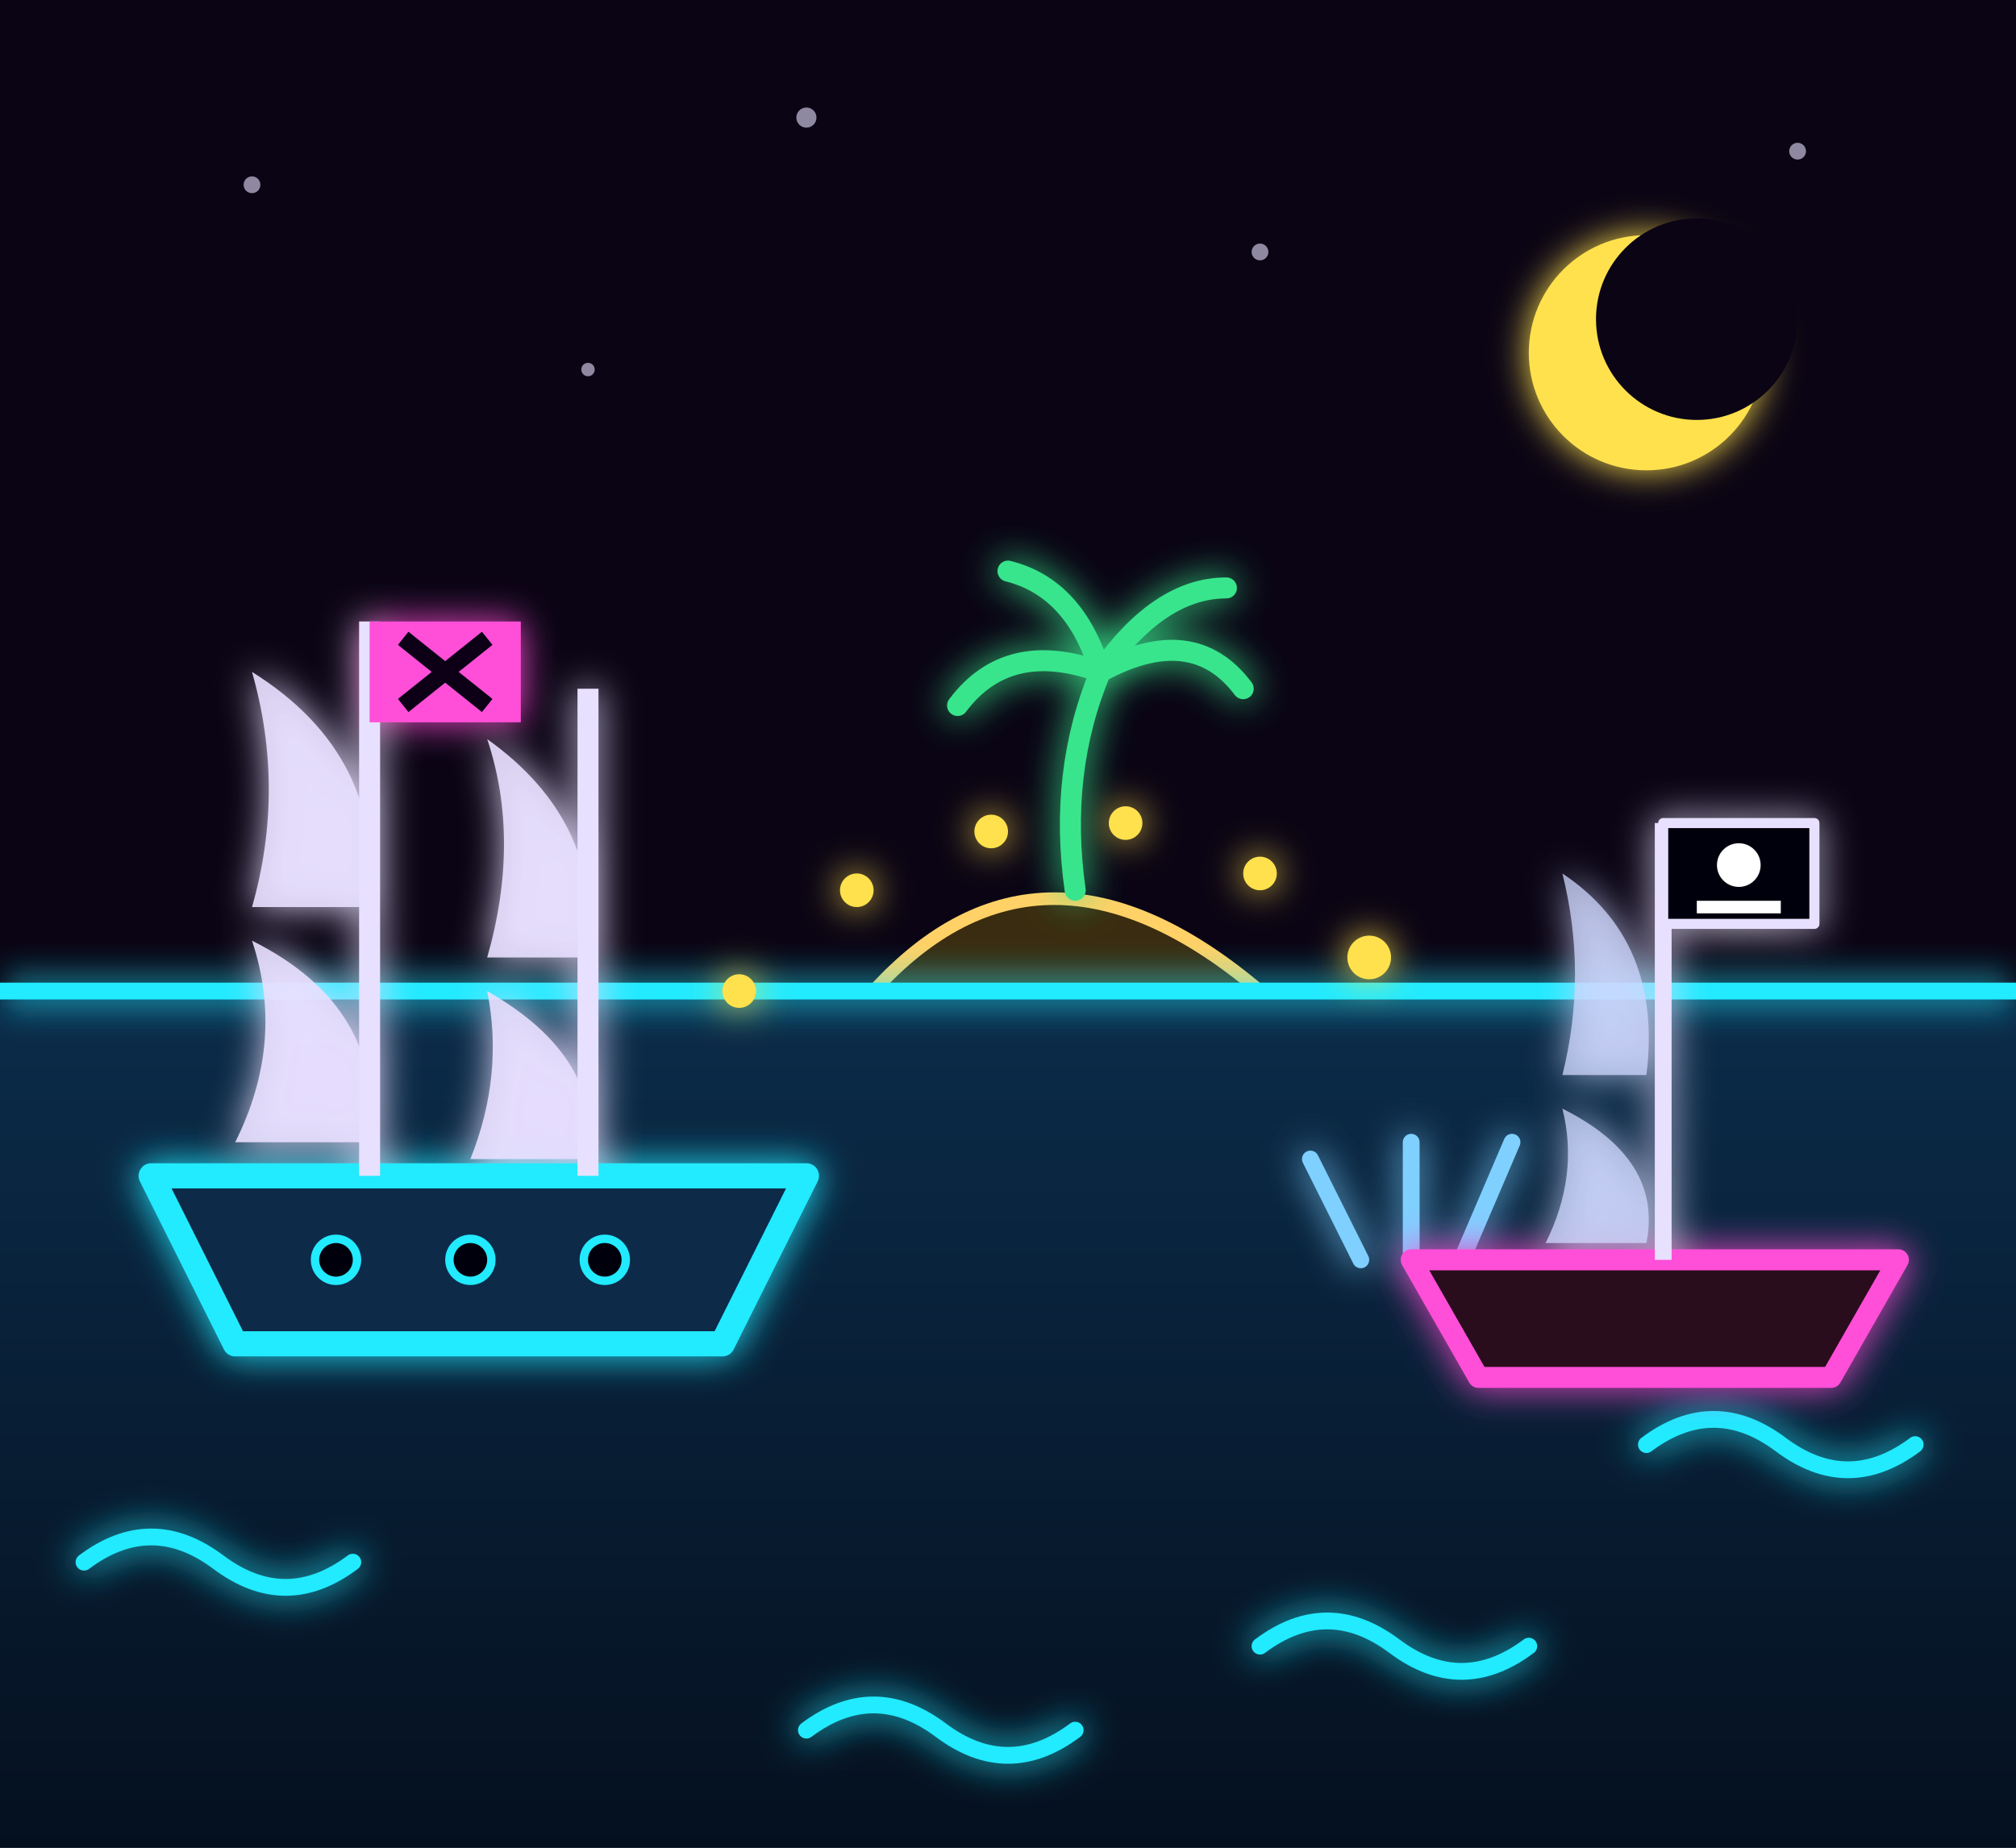
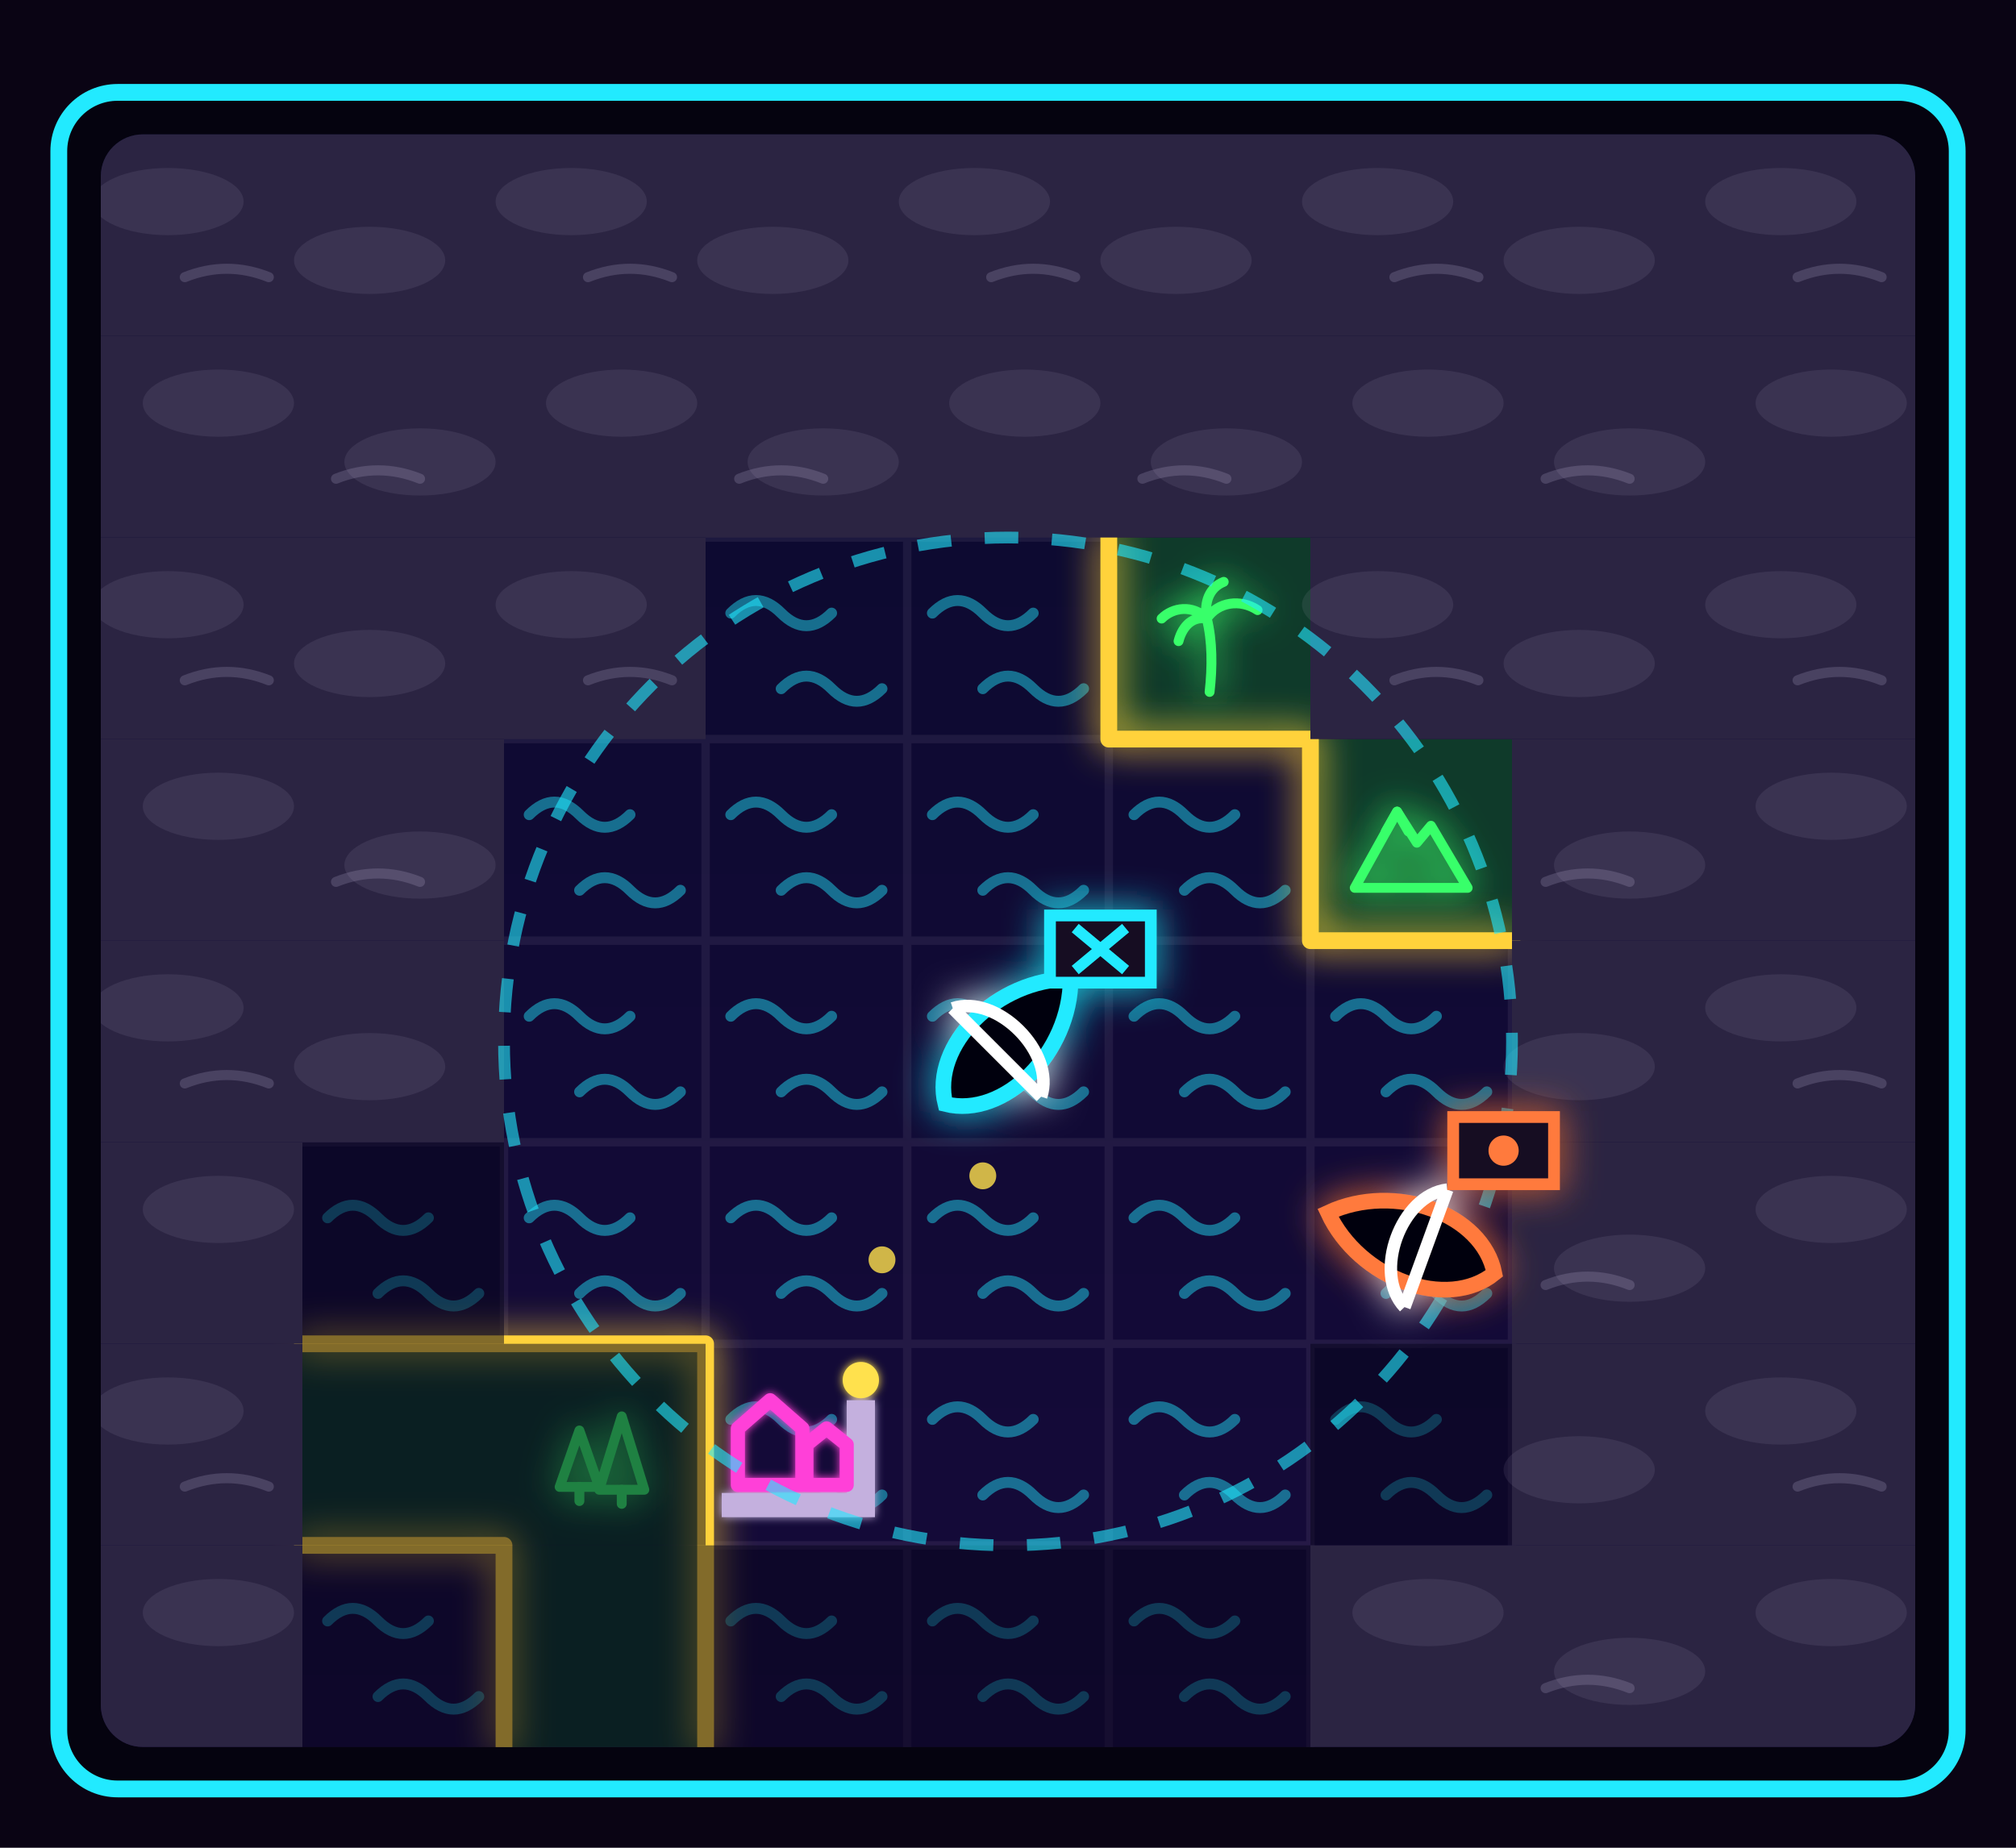
<svg xmlns="http://www.w3.org/2000/svg" viewBox="0 0 240 220">
  <defs>
    <filter id="glow" x="-50%" y="-50%" width="200%" height="200%">
      <feGaussianBlur stdDeviation="2.2" result="b" />
      <feMerge>
        <feMergeNode in="b" />
        <feMergeNode in="SourceGraphic" />
      </feMerge>
    </filter>
    <linearGradient id="hav" x1="0" y1="0" x2="0" y2="1">
-       <stop offset="0" stop-color="#0b2c4a" />
-       <stop offset="1" stop-color="#05101f" />
+       <stop offset="0" stop-color="#0a0a2e" />
+       <stop offset="1" stop-color="#160a3a" />
    </linearGradient>
+     <clipPath id="ramme">
+       <rect x="12" y="16" width="216" height="192" rx="5" />
+     </clipPath>
  </defs>
  <rect width="240" height="220" fill="#0a0414" />
-   <g fill="#e8e0ff" fill-opacity=".6">
-     <circle cx="30" cy="22" r="1" />
-     <circle cx="96" cy="14" r="1.2" />
-     <circle cx="150" cy="30" r="1" />
-     <circle cx="214" cy="18" r="1" />
-     <circle cx="70" cy="44" r=".8" />
-   </g>
-   <circle cx="196" cy="42" r="14" fill="#ffe14d" filter="url(#glow)" />
-   <circle cx="202" cy="38" r="12" fill="#0a0414" />
-   <path d="M104 118 Q124 96 150 118 Z" fill="#3a2c10" stroke="#ffd166" stroke-width="1.5" />
-   <g stroke="#39e58c" stroke-width="2.5" fill="none" stroke-linecap="round" filter="url(#glow)">
-     <path d="M128 106 Q126 92 131 80" />
-     <path d="M131 80 Q120 76 114 84M131 80 Q142 74 148 82M131 80 Q128 70 120 68M131 80 Q138 70 146 70" />
-   </g>
-   <rect x="0" y="118" width="240" height="102" fill="url(#hav)" />
-   <g stroke="#22eaff" stroke-width="2" fill="none" stroke-linecap="round" filter="url(#glow)">
-     <path d="M0 118H240" />
-     <path d="M10 186 q8 -6 16 0 t16 0M150 196 q8 -6 16 0 t16 0M96 206 q8 -6 16 0 t16 0M196 172 q8 -6 16 0 t16 0" />
-   </g>
-   <g fill="#ffe14d" filter="url(#glow)">
-     <circle cx="88" cy="118" r="2" />
-     <circle cx="102" cy="106" r="2" />
-     <circle cx="118" cy="99" r="2" />
-     <circle cx="134" cy="98" r="2" />
-     <circle cx="150" cy="104" r="2" />
-     <circle cx="163" cy="114" r="2.6" />
-   </g>
-   <g stroke="#7fd0ff" stroke-width="2" stroke-linecap="round" filter="url(#glow)">
-     <path d="M168 150V136M174 150L180 136M162 150L156 138" />
-   </g>
-   <g filter="url(#glow)" stroke-linejoin="round">
-     <path d="M18 140 H96 L86 160 H28 Z" fill="#0b2c4a" stroke="#22eaff" stroke-width="3" />
-     <path d="M44 140V74M70 140V82" stroke="#e8e0ff" stroke-width="2.5" />
-     <path d="M30 80 Q46 90 44 108 H30 Q34 94 30 80Z M30 112 Q46 120 44 136 H28 Q34 124 30 112Z" fill="#e8e0ff" fill-opacity=".9" />
-     <path d="M58 88 Q72 98 70 114 H58 Q62 100 58 88Z M58 118 Q72 126 70 138 H56 Q60 128 58 118Z" fill="#e8e0ff" fill-opacity=".9" />
-     <path d="M44 74 H62 V86 H44 Z" fill="#ff4fd8" />
-     <path d="M48 76 L58 84M58 76 L48 84" stroke="#0a0414" stroke-width="2" />
-     <circle cx="40" cy="150" r="2.5" fill="#05020a" stroke="#22eaff" />
-     <circle cx="56" cy="150" r="2.5" fill="#05020a" stroke="#22eaff" />
-     <circle cx="72" cy="150" r="2.5" fill="#05020a" stroke="#22eaff" />
-   </g>
-   <g filter="url(#glow)" stroke-linejoin="round">
-     <path d="M168 150 H226 L218 164 H176 Z" fill="#2a0a1e" stroke="#ff4fd8" stroke-width="2.5" />
-     <path d="M198 150V98" stroke="#e8e0ff" stroke-width="2" />
-     <path d="M186 104 Q198 112 196 128 H186 Q189 116 186 104Z M186 132 Q198 138 196 148 H184 Q188 140 186 132Z" fill="#cfd8ff" fill-opacity=".75" />
-     <path d="M198 98 H216 V110 H198 Z" fill="#05020a" stroke="#e8e0ff" stroke-width="1.2" />
-     <circle cx="207" cy="103" r="2.6" fill="#ffffff" />
-     <path d="M202 108 L212 108" stroke="#ffffff" stroke-width="1.5" />
+   <rect x="7" y="11" width="226" height="202" rx="7" fill="#05030f" stroke="#22eaff" stroke-width="2" />
+   <g clip-path="url(#ramme)">
+     <rect x="12" y="16" width="216" height="192" fill="url(#hav)" />
+     <path d="M84 64h24v24M108 64h24v24M60 88h24v24M84 88h24v24M108 88h24v24M132 88h24v24M60 112h24v24M84 112h24v24M108 112h24v24M132 112h24v24M156 112h24v24M36 136h24v24M60 136h24v24M84 136h24v24M108 136h24v24M132 136h24v24M156 136h24v24M84 160h24v24M108 160h24v24M132 160h24v24M156 160h24v24M36 184h24v24M84 184h24v24M108 184h24v24M132 184h24v24" stroke="#f6ecff" stroke-opacity=".07" fill="none" />
+     <path d="M87 73 q3 -3 6 0 t6 0M93 82 q3 -3 6 0 t6 0M111 73 q3 -3 6 0 t6 0M117 82 q3 -3 6 0 t6 0M63 97 q3 -3 6 0 t6 0M69 106 q3 -3 6 0 t6 0M87 97 q3 -3 6 0 t6 0M93 106 q3 -3 6 0 t6 0M111 97 q3 -3 6 0 t6 0M117 106 q3 -3 6 0 t6 0M135 97 q3 -3 6 0 t6 0M141 106 q3 -3 6 0 t6 0M63 121 q3 -3 6 0 t6 0M69 130 q3 -3 6 0 t6 0M87 121 q3 -3 6 0 t6 0M93 130 q3 -3 6 0 t6 0M111 121 q3 -3 6 0 t6 0M117 130 q3 -3 6 0 t6 0M135 121 q3 -3 6 0 t6 0M141 130 q3 -3 6 0 t6 0M159 121 q3 -3 6 0 t6 0M165 130 q3 -3 6 0 t6 0M39 145 q3 -3 6 0 t6 0M45 154 q3 -3 6 0 t6 0M63 145 q3 -3 6 0 t6 0M69 154 q3 -3 6 0 t6 0M87 145 q3 -3 6 0 t6 0M93 154 q3 -3 6 0 t6 0M111 145 q3 -3 6 0 t6 0M117 154 q3 -3 6 0 t6 0M135 145 q3 -3 6 0 t6 0M141 154 q3 -3 6 0 t6 0M159 145 q3 -3 6 0 t6 0M165 154 q3 -3 6 0 t6 0M87 169 q3 -3 6 0 t6 0M93 178 q3 -3 6 0 t6 0M111 169 q3 -3 6 0 t6 0M117 178 q3 -3 6 0 t6 0M135 169 q3 -3 6 0 t6 0M141 178 q3 -3 6 0 t6 0M159 169 q3 -3 6 0 t6 0M165 178 q3 -3 6 0 t6 0M39 193 q3 -3 6 0 t6 0M45 202 q3 -3 6 0 t6 0M87 193 q3 -3 6 0 t6 0M93 202 q3 -3 6 0 t6 0M111 193 q3 -3 6 0 t6 0M117 202 q3 -3 6 0 t6 0M135 193 q3 -3 6 0 t6 0M141 202 q3 -3 6 0 t6 0" stroke="#22eaff" stroke-opacity=".45" stroke-width="1.3" fill="none" stroke-linecap="round" />
+     <g fill="#0f3a2a">
+       <rect x="132" y="64" width="24" height="24" />
+       <rect x="156" y="88" width="24" height="24" />
+       <rect x="36" y="160" width="24" height="24" />
+       <rect x="60" y="160" width="24" height="24" />
+       <rect x="60" y="184" width="24" height="24" />
+     </g>
+     <g filter="url(#glow)">
+       <g transform="translate(159.6 91.6) scale(0.168)" stroke="#39ff6a" stroke-width="7" fill="none" stroke-linecap="round" stroke-linejoin="round">
+         <path fill="#39ff6a" fill-opacity=".16" d="M10 84 L40 30 L54 52 L64 40 L90 84 Z" />
+         <path d="M32 44 L40 30 L48 44" />
+       </g>
+       <g transform="translate(63.6 163.6) scale(0.168)" stroke="#39ff6a" stroke-width="7" fill="none" stroke-linecap="round" stroke-linejoin="round">
+         <path fill="#39ff6a" fill-opacity=".16" d="M18 80 L32 40 L46 80 Z M46 82 L62 30 L78 82 Z" />
+         <path d="M32 80 V90 M62 82 V92" />
+       </g>
+       <g transform="translate(135.6 67.6) scale(0.168)" stroke="#39ff6a" stroke-width="7" fill="none" stroke-linecap="round" stroke-linejoin="round">
+         <path d="M50 88 C52 70 52 52 48 36 M48 36 C38 26 24 28 16 36 M48 36 C56 24 72 22 84 30 M48 36 C46 24 50 14 60 10 M48 36 C36 34 30 44 28 52" />
+       </g>
+     </g>
+     <path d="M132 88L156 88M132 64L132 88M156 112L180 112M156 88L156 112M36 160L60 160M36 184L60 184M60 160L84 160M84 160L84 184M84 184L84 208M60 184L60 208" stroke="#ffd23a" stroke-width="2" fill="none" stroke-linecap="round" filter="url(#glow)" />
+     <g transform="translate(84 160) scale(0.24)" filter="url(#glow)">
+       <path d="M8 74 H70 V86 H8 Z M70 86 V28 H84 V86 Z" fill="#c4b0de" />
+       <path d="M16 70 V42 L32 28 L48 42 V70 Z M50 70 V50 L60 42 L70 50 V70 Z" fill="none" stroke="#ff3fd8" stroke-width="7" stroke-linejoin="round" />
+       <circle cx="77" cy="18" r="9" fill="#ffe14d" />
+     </g>
+     <g fill="#ffe14d" fill-opacity=".8">
+       <circle cx="105" cy="150" r="1.6" />
+       <circle cx="117" cy="140" r="1.6" />
+     </g>
+     <g fill="#06041a" fill-opacity=".5">
+       <rect x="36" y="136" width="24" height="24" />
+       <rect x="36" y="160" width="24" height="24" />
+       <rect x="60" y="160" width="24" height="24" />
+       <rect x="156" y="160" width="24" height="24" />
+       <rect x="36" y="184" width="24" height="24" />
+       <rect x="60" y="184" width="24" height="24" />
+       <rect x="84" y="184" width="24" height="24" />
+       <rect x="108" y="184" width="24" height="24" />
+       <rect x="132" y="184" width="24" height="24" />
+     </g>
+     <g fill="#2b2442">
+       <rect x="12" y="16" width="24" height="24" />
+       <rect x="36" y="16" width="24" height="24" />
+       <rect x="60" y="16" width="24" height="24" />
+       <rect x="84" y="16" width="24" height="24" />
+       <rect x="108" y="16" width="24" height="24" />
+       <rect x="132" y="16" width="24" height="24" />
+       <rect x="156" y="16" width="24" height="24" />
+       <rect x="180" y="16" width="24" height="24" />
+       <rect x="204" y="16" width="24" height="24" />
+       <rect x="12" y="40" width="24" height="24" />
+       <rect x="36" y="40" width="24" height="24" />
+       <rect x="60" y="40" width="24" height="24" />
+       <rect x="84" y="40" width="24" height="24" />
+       <rect x="108" y="40" width="24" height="24" />
+       <rect x="132" y="40" width="24" height="24" />
+       <rect x="156" y="40" width="24" height="24" />
+       <rect x="180" y="40" width="24" height="24" />
+       <rect x="204" y="40" width="24" height="24" />
+       <rect x="12" y="64" width="24" height="24" />
+       <rect x="36" y="64" width="24" height="24" />
+       <rect x="60" y="64" width="24" height="24" />
+       <rect x="156" y="64" width="24" height="24" />
+       <rect x="180" y="64" width="24" height="24" />
+       <rect x="204" y="64" width="24" height="24" />
+       <rect x="12" y="88" width="24" height="24" />
+       <rect x="36" y="88" width="24" height="24" />
+       <rect x="180" y="88" width="24" height="24" />
+       <rect x="204" y="88" width="24" height="24" />
+       <rect x="12" y="112" width="24" height="24" />
+       <rect x="36" y="112" width="24" height="24" />
+       <rect x="180" y="112" width="24" height="24" />
+       <rect x="204" y="112" width="24" height="24" />
+       <rect x="12" y="136" width="24" height="24" />
+       <rect x="180" y="136" width="24" height="24" />
+       <rect x="204" y="136" width="24" height="24" />
+       <rect x="12" y="160" width="24" height="24" />
+       <rect x="180" y="160" width="24" height="24" />
+       <rect x="204" y="160" width="24" height="24" />
+       <rect x="12" y="184" width="24" height="24" />
+       <rect x="156" y="184" width="24" height="24" />
+       <rect x="180" y="184" width="24" height="24" />
+       <rect x="204" y="184" width="24" height="24" />
+     </g>
+     <g fill="#d6ccf0" fill-opacity=".09">
+       <ellipse cx="20" cy="24" rx="9" ry="4" />
+       <ellipse cx="44" cy="31" rx="9" ry="4" />
+       <ellipse cx="68" cy="24" rx="9" ry="4" />
+       <ellipse cx="92" cy="31" rx="9" ry="4" />
+       <ellipse cx="116" cy="24" rx="9" ry="4" />
+       <ellipse cx="140" cy="31" rx="9" ry="4" />
+       <ellipse cx="164" cy="24" rx="9" ry="4" />
+       <ellipse cx="188" cy="31" rx="9" ry="4" />
+       <ellipse cx="212" cy="24" rx="9" ry="4" />
+       <ellipse cx="26" cy="48" rx="9" ry="4" />
+       <ellipse cx="50" cy="55" rx="9" ry="4" />
+       <ellipse cx="74" cy="48" rx="9" ry="4" />
+       <ellipse cx="98" cy="55" rx="9" ry="4" />
+       <ellipse cx="122" cy="48" rx="9" ry="4" />
+       <ellipse cx="146" cy="55" rx="9" ry="4" />
+       <ellipse cx="170" cy="48" rx="9" ry="4" />
+       <ellipse cx="194" cy="55" rx="9" ry="4" />
+       <ellipse cx="218" cy="48" rx="9" ry="4" />
+       <ellipse cx="20" cy="72" rx="9" ry="4" />
+       <ellipse cx="44" cy="79" rx="9" ry="4" />
+       <ellipse cx="68" cy="72" rx="9" ry="4" />
+       <ellipse cx="164" cy="72" rx="9" ry="4" />
+       <ellipse cx="188" cy="79" rx="9" ry="4" />
+       <ellipse cx="212" cy="72" rx="9" ry="4" />
+       <ellipse cx="26" cy="96" rx="9" ry="4" />
+       <ellipse cx="50" cy="103" rx="9" ry="4" />
+       <ellipse cx="194" cy="103" rx="9" ry="4" />
+       <ellipse cx="218" cy="96" rx="9" ry="4" />
+       <ellipse cx="20" cy="120" rx="9" ry="4" />
+       <ellipse cx="44" cy="127" rx="9" ry="4" />
+       <ellipse cx="188" cy="127" rx="9" ry="4" />
+       <ellipse cx="212" cy="120" rx="9" ry="4" />
+       <ellipse cx="26" cy="144" rx="9" ry="4" />
+       <ellipse cx="194" cy="151" rx="9" ry="4" />
+       <ellipse cx="218" cy="144" rx="9" ry="4" />
+       <ellipse cx="20" cy="168" rx="9" ry="4" />
+       <ellipse cx="188" cy="175" rx="9" ry="4" />
+       <ellipse cx="212" cy="168" rx="9" ry="4" />
+       <ellipse cx="26" cy="192" rx="9" ry="4" />
+       <ellipse cx="170" cy="192" rx="9" ry="4" />
+       <ellipse cx="194" cy="199" rx="9" ry="4" />
+       <ellipse cx="218" cy="192" rx="9" ry="4" />
+     </g>
+     <path d="M22 33 q5 -2 10 0M70 33 q5 -2 10 0M118 33 q5 -2 10 0M166 33 q5 -2 10 0M214 33 q5 -2 10 0M40 57 q5 -2 10 0M88 57 q5 -2 10 0M136 57 q5 -2 10 0M184 57 q5 -2 10 0M22 81 q5 -2 10 0M70 81 q5 -2 10 0M166 81 q5 -2 10 0M214 81 q5 -2 10 0M40 105 q5 -2 10 0M184 105 q5 -2 10 0M22 129 q5 -2 10 0M214 129 q5 -2 10 0M184 153 q5 -2 10 0M22 177 q5 -2 10 0M214 177 q5 -2 10 0M184 201 q5 -2 10 0" stroke="#d6ccf0" stroke-opacity=".18" stroke-width="1.2" fill="none" stroke-linecap="round" />
+     <circle cx="120.0" cy="124.0" r="60.0" fill="none" stroke="#22eaff" stroke-opacity=".6" stroke-width="1.4" stroke-dasharray="4 4" />
+     <g filter="url(#glow)">
+       <g transform="translate(120.0 124.0) rotate(-45) scale(.62) translate(-21 -20)">
+         <path d="M4 20 C10 10 28 10 38 20 C28 30 10 30 4 20 Z" fill="#05030f" stroke="#22eaff" stroke-width="3" />
+         <path d="M18 8 V32 M18 8 C26 12 26 28 18 32" fill="none" stroke="#ffffff" stroke-width="2.4" />
+       </g>
+       <rect x="125.0" y="109.0" width="12" height="8" fill="#120820" stroke="#22eaff" stroke-width="1.4" />
+       <path d="M131.0 113.0m-3 -2.5l6 5m0 -5l-6 5" stroke="#22eaff" stroke-width="1.3" />
+     </g>
+     <g filter="url(#glow)">
+       <g transform="translate(168.0 148.0) rotate(200) scale(.62) translate(-21 -20)">
+         <path d="M4 20 C10 10 28 10 38 20 C28 30 10 30 4 20 Z" fill="#05030f" stroke="#ff7a3c" stroke-width="3" />
+         <path d="M18 8 V32 M18 8 C26 12 26 28 18 32" fill="none" stroke="#ffffff" stroke-width="2.4" />
+       </g>
+       <rect x="173.0" y="133.0" width="12" height="8" fill="#120820" stroke="#ff7a3c" stroke-width="1.4" />
+       <circle cx="179.0" cy="137.0" r="1.8" fill="#ff7a3c" />
+     </g>
  </g>
</svg>
